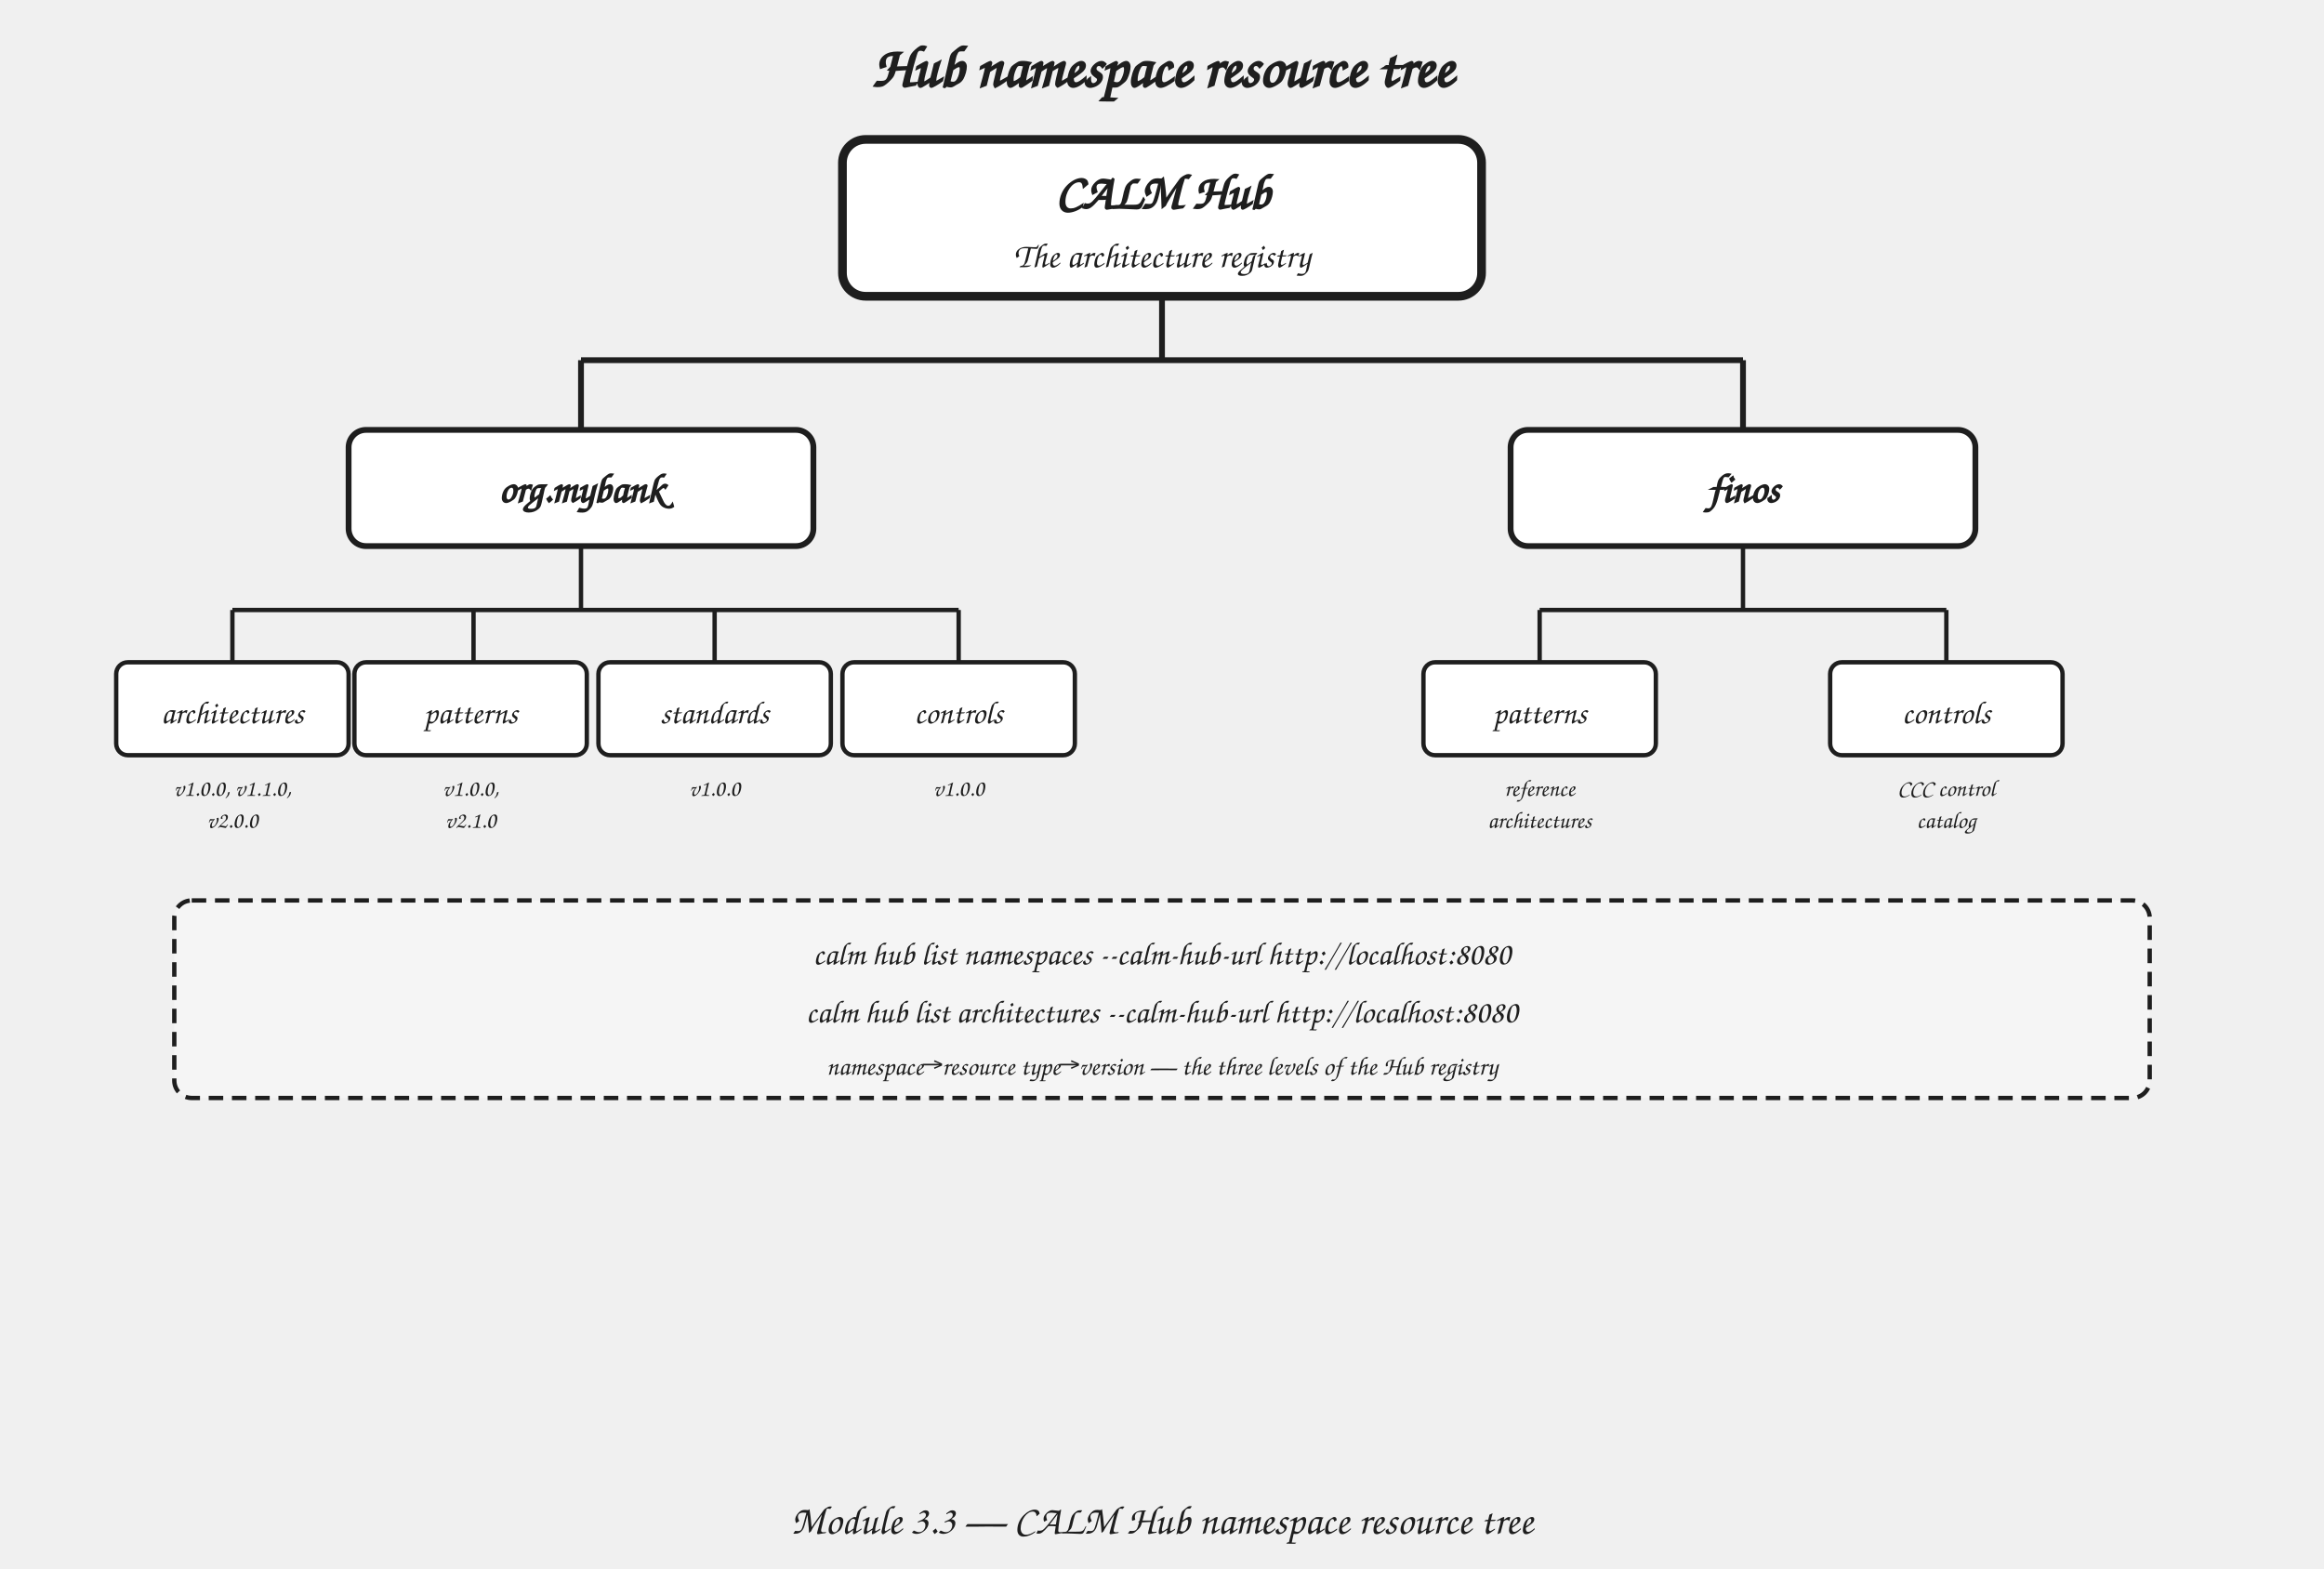
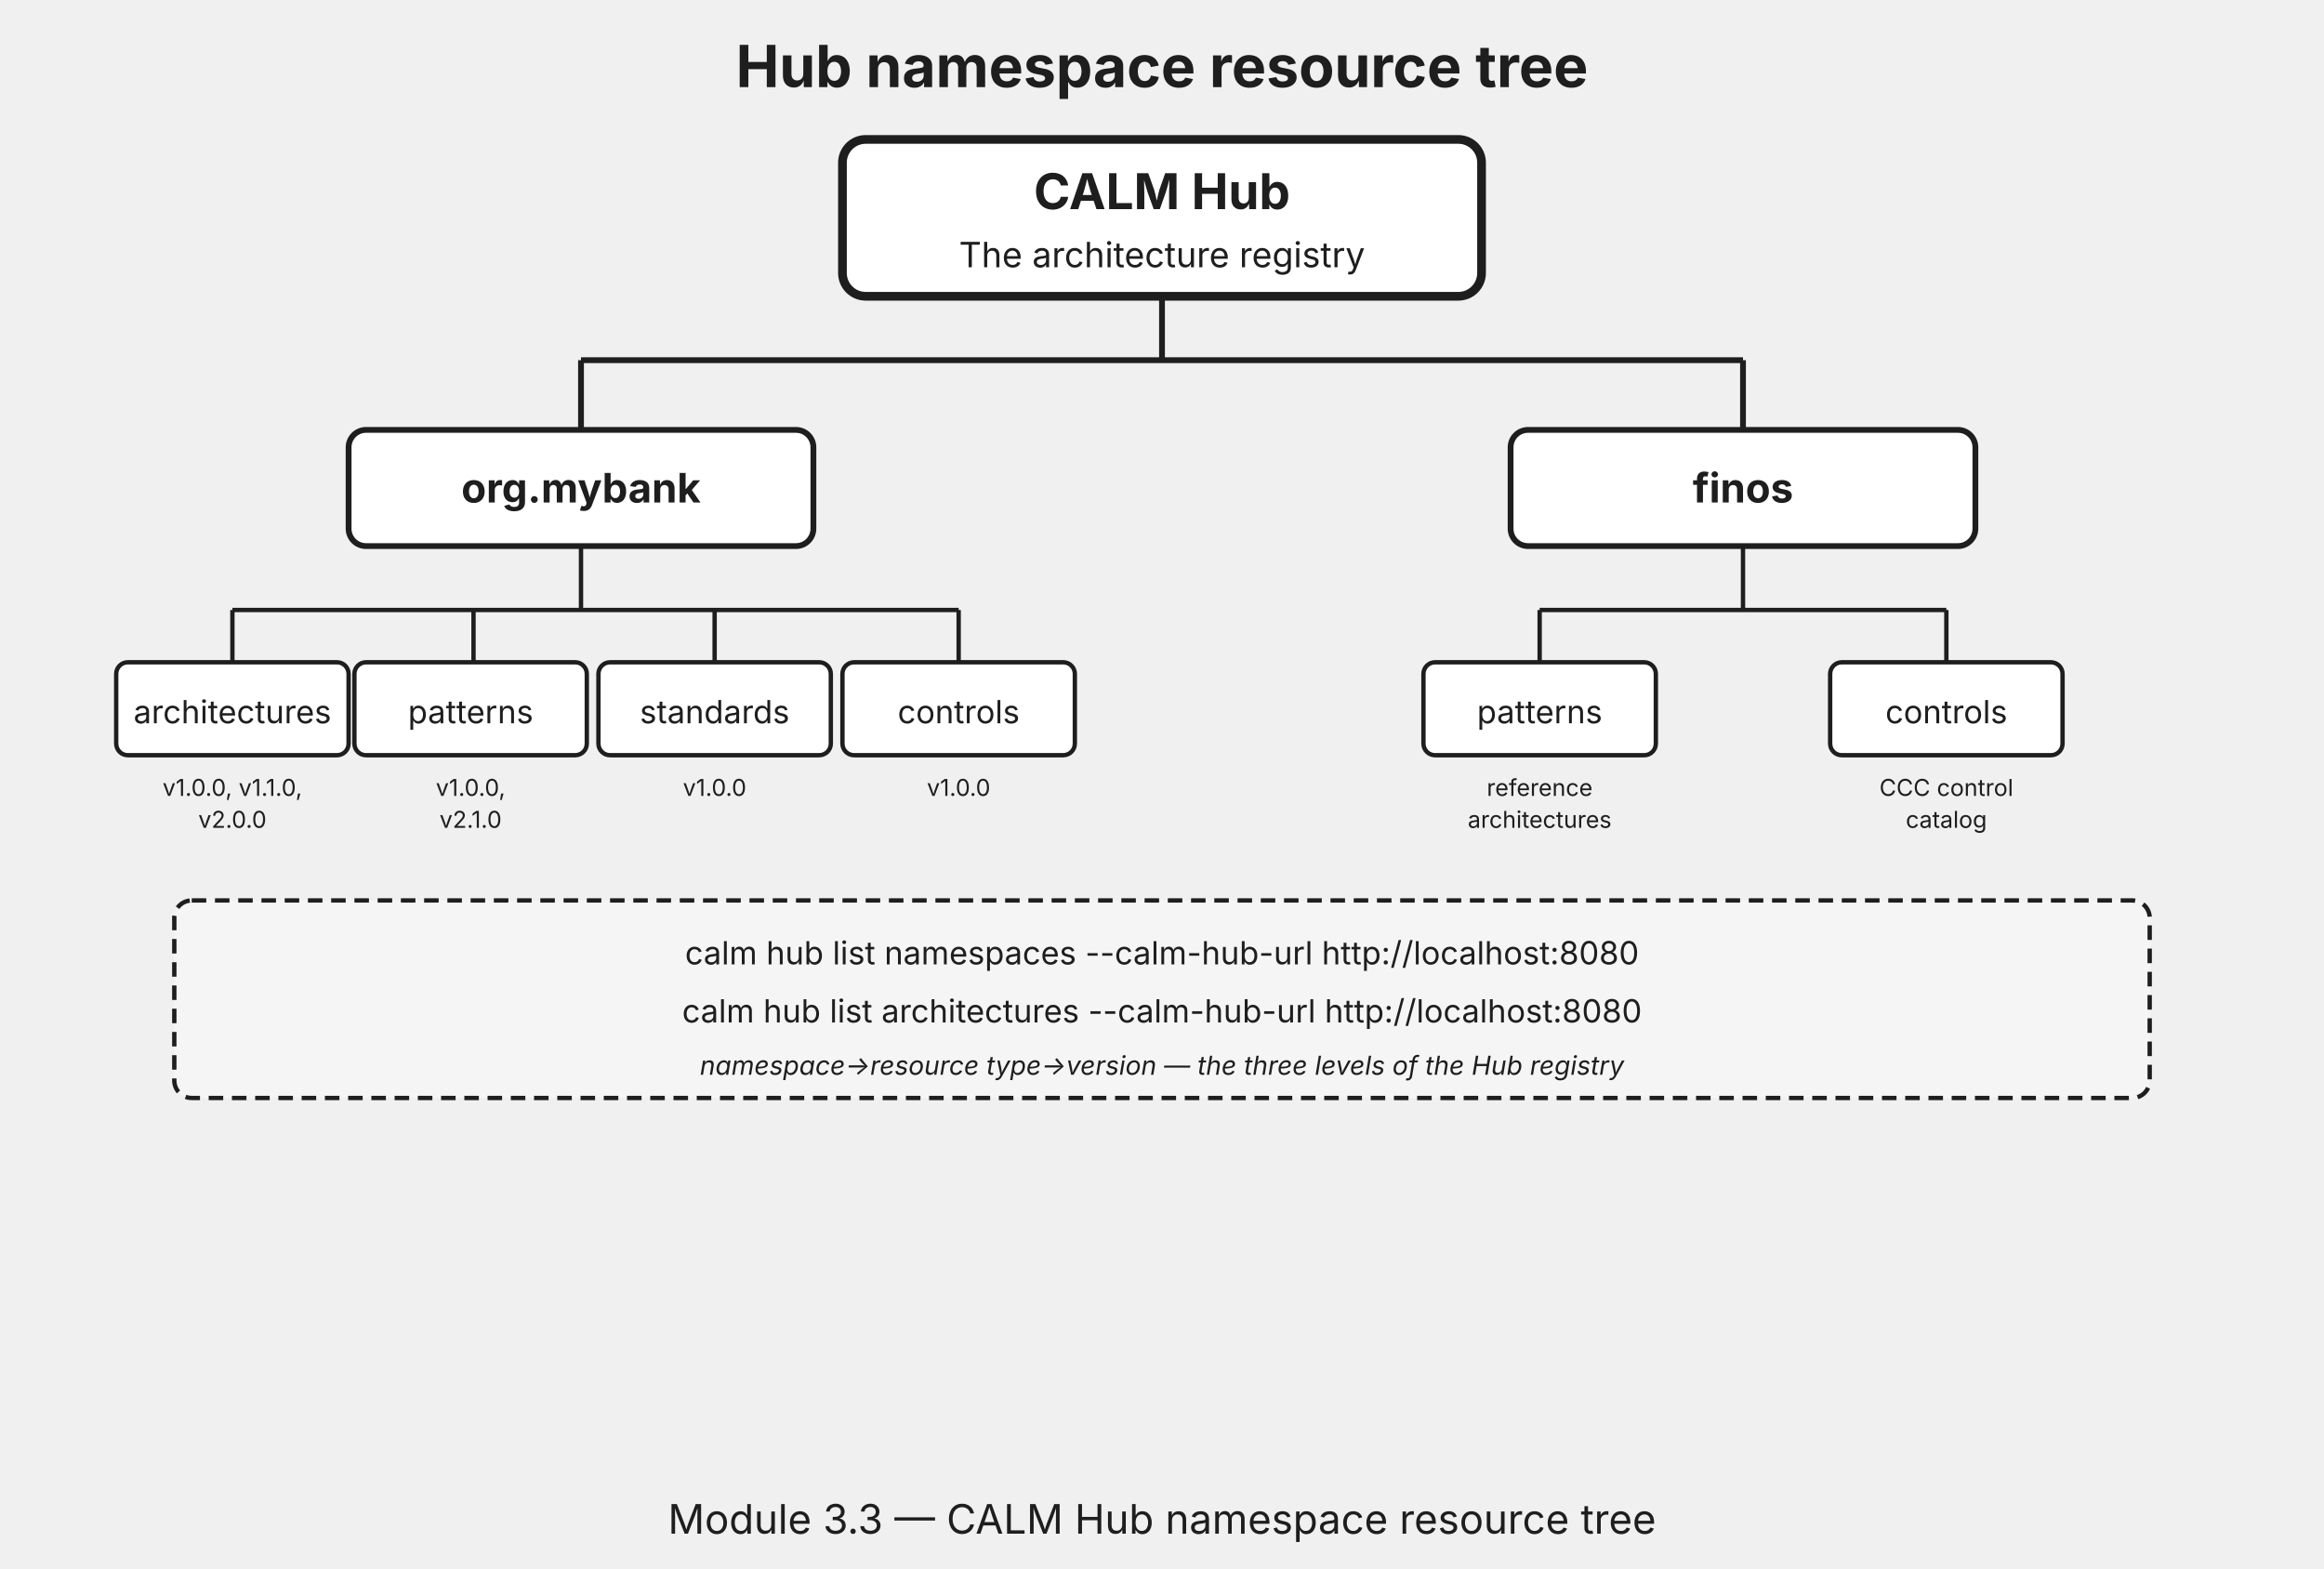
<svg xmlns="http://www.w3.org/2000/svg" viewBox="0 0 800 540" width="800" height="540" style="background:#ffffff">
  <defs>
    <marker id="arr" markerWidth="10" markerHeight="7" refX="9" refY="3.5" orient="auto">
      <polygon points="0 0, 10 3.5, 0 7" fill="#1e1e1e" />
    </marker>
  </defs>
-   <style>text { font-family: Virgil, 'Segoe UI Emoji', cursive; fill: #1e1e1e; }</style>
+   <style>text { font-family: Inter, system-ui, sans-serif; fill: #1e1e1e; }</style>
  <text x="400" y="30" font-size="20" text-anchor="middle" font-weight="bold">Hub namespace resource tree</text>
  <rect x="290" y="48" width="220" height="54" rx="8" ry="8" fill="#ffffff" stroke="#1e1e1e" stroke-width="3" />
  <text x="400" y="72" font-size="17" text-anchor="middle" font-weight="bold">CALM Hub</text>
  <text x="400" y="92" font-size="12" text-anchor="middle" fill="#555">The architecture registry</text>
  <line x1="400" y1="102" x2="400" y2="124" stroke="#1e1e1e" stroke-width="2" />
  <line x1="200" y1="124" x2="600" y2="124" stroke="#1e1e1e" stroke-width="2" />
  <line x1="200" y1="124" x2="200" y2="148" stroke="#1e1e1e" stroke-width="2" />
  <line x1="600" y1="124" x2="600" y2="148" stroke="#1e1e1e" stroke-width="2" />
  <rect x="120" y="148" width="160" height="40" rx="6" fill="#ffffff" stroke="#1e1e1e" stroke-width="2" />
  <text x="200" y="173" font-size="14" text-anchor="middle" font-weight="bold">org.mybank</text>
  <line x1="200" y1="188" x2="200" y2="210" stroke="#1e1e1e" stroke-width="1.5" />
  <line x1="80" y1="210" x2="330" y2="210" stroke="#1e1e1e" stroke-width="1.5" />
  <line x1="80" y1="210" x2="80" y2="228" stroke="#1e1e1e" stroke-width="1.5" />
  <line x1="163" y1="210" x2="163" y2="228" stroke="#1e1e1e" stroke-width="1.5" />
  <line x1="246" y1="210" x2="246" y2="228" stroke="#1e1e1e" stroke-width="1.5" />
  <line x1="330" y1="210" x2="330" y2="228" stroke="#1e1e1e" stroke-width="1.5" />
  <rect x="40" y="228" width="80" height="32" rx="4" fill="#ffffff" stroke="#1e1e1e" stroke-width="1.5" />
  <text x="80" y="249" font-size="11" text-anchor="middle">architectures</text>
  <text x="80" y="274" font-size="8" text-anchor="middle" fill="#555">v1.0.0, v1.1.0,</text>
  <text x="80" y="285" font-size="8" text-anchor="middle" fill="#555">v2.0.0</text>
  <rect x="122" y="228" width="80" height="32" rx="4" fill="#ffffff" stroke="#1e1e1e" stroke-width="1.5" />
  <text x="162" y="249" font-size="11" text-anchor="middle">patterns</text>
  <text x="162" y="274" font-size="8" text-anchor="middle" fill="#555">v1.0.0,</text>
  <text x="162" y="285" font-size="8" text-anchor="middle" fill="#555">v2.1.0</text>
  <rect x="206" y="228" width="80" height="32" rx="4" fill="#ffffff" stroke="#1e1e1e" stroke-width="1.5" />
  <text x="246" y="249" font-size="11" text-anchor="middle">standards</text>
  <text x="246" y="274" font-size="8" text-anchor="middle" fill="#555">v1.0.0</text>
  <rect x="290" y="228" width="80" height="32" rx="4" fill="#ffffff" stroke="#1e1e1e" stroke-width="1.5" />
  <text x="330" y="249" font-size="11" text-anchor="middle">controls</text>
  <text x="330" y="274" font-size="8" text-anchor="middle" fill="#555">v1.0.0</text>
  <rect x="520" y="148" width="160" height="40" rx="6" fill="#ffffff" stroke="#1e1e1e" stroke-width="2" />
  <text x="600" y="173" font-size="14" text-anchor="middle" font-weight="bold">finos</text>
  <line x1="600" y1="188" x2="600" y2="210" stroke="#1e1e1e" stroke-width="1.5" />
  <line x1="530" y1="210" x2="670" y2="210" stroke="#1e1e1e" stroke-width="1.5" />
  <line x1="530" y1="210" x2="530" y2="228" stroke="#1e1e1e" stroke-width="1.5" />
  <line x1="670" y1="210" x2="670" y2="228" stroke="#1e1e1e" stroke-width="1.5" />
  <rect x="490" y="228" width="80" height="32" rx="4" fill="#ffffff" stroke="#1e1e1e" stroke-width="1.5" />
  <text x="530" y="249" font-size="11" text-anchor="middle">patterns</text>
  <text x="530" y="274" font-size="8" text-anchor="middle" fill="#555">reference</text>
  <text x="530" y="285" font-size="8" text-anchor="middle" fill="#555">architectures</text>
  <rect x="630" y="228" width="80" height="32" rx="4" fill="#ffffff" stroke="#1e1e1e" stroke-width="1.5" />
  <text x="670" y="249" font-size="11" text-anchor="middle">controls</text>
  <text x="670" y="274" font-size="8" text-anchor="middle" fill="#555">CCC control</text>
  <text x="670" y="285" font-size="8" text-anchor="middle" fill="#555">catalog</text>
  <rect x="60" y="310" width="680" height="68" rx="6" fill="#f5f5f5" stroke="#1e1e1e" stroke-width="1.5" stroke-dasharray="5,3" />
  <text x="400" y="332" font-size="11" text-anchor="middle" font-family="monospace, Courier New, monospace">calm hub list namespaces --calm-hub-url http://localhost:8080</text>
  <text x="400" y="352" font-size="11" text-anchor="middle" font-family="monospace, Courier New, monospace">calm hub list architectures --calm-hub-url http://localhost:8080</text>
  <text x="400" y="370" font-size="9" text-anchor="middle" fill="#555" font-style="italic">namespace→resource type→version — the three levels of the Hub registry</text>
  <text x="400" y="528" font-size="14" text-anchor="middle" fill="#757575">Module 3.3 — CALM Hub namespace resource tree</text>
</svg>
